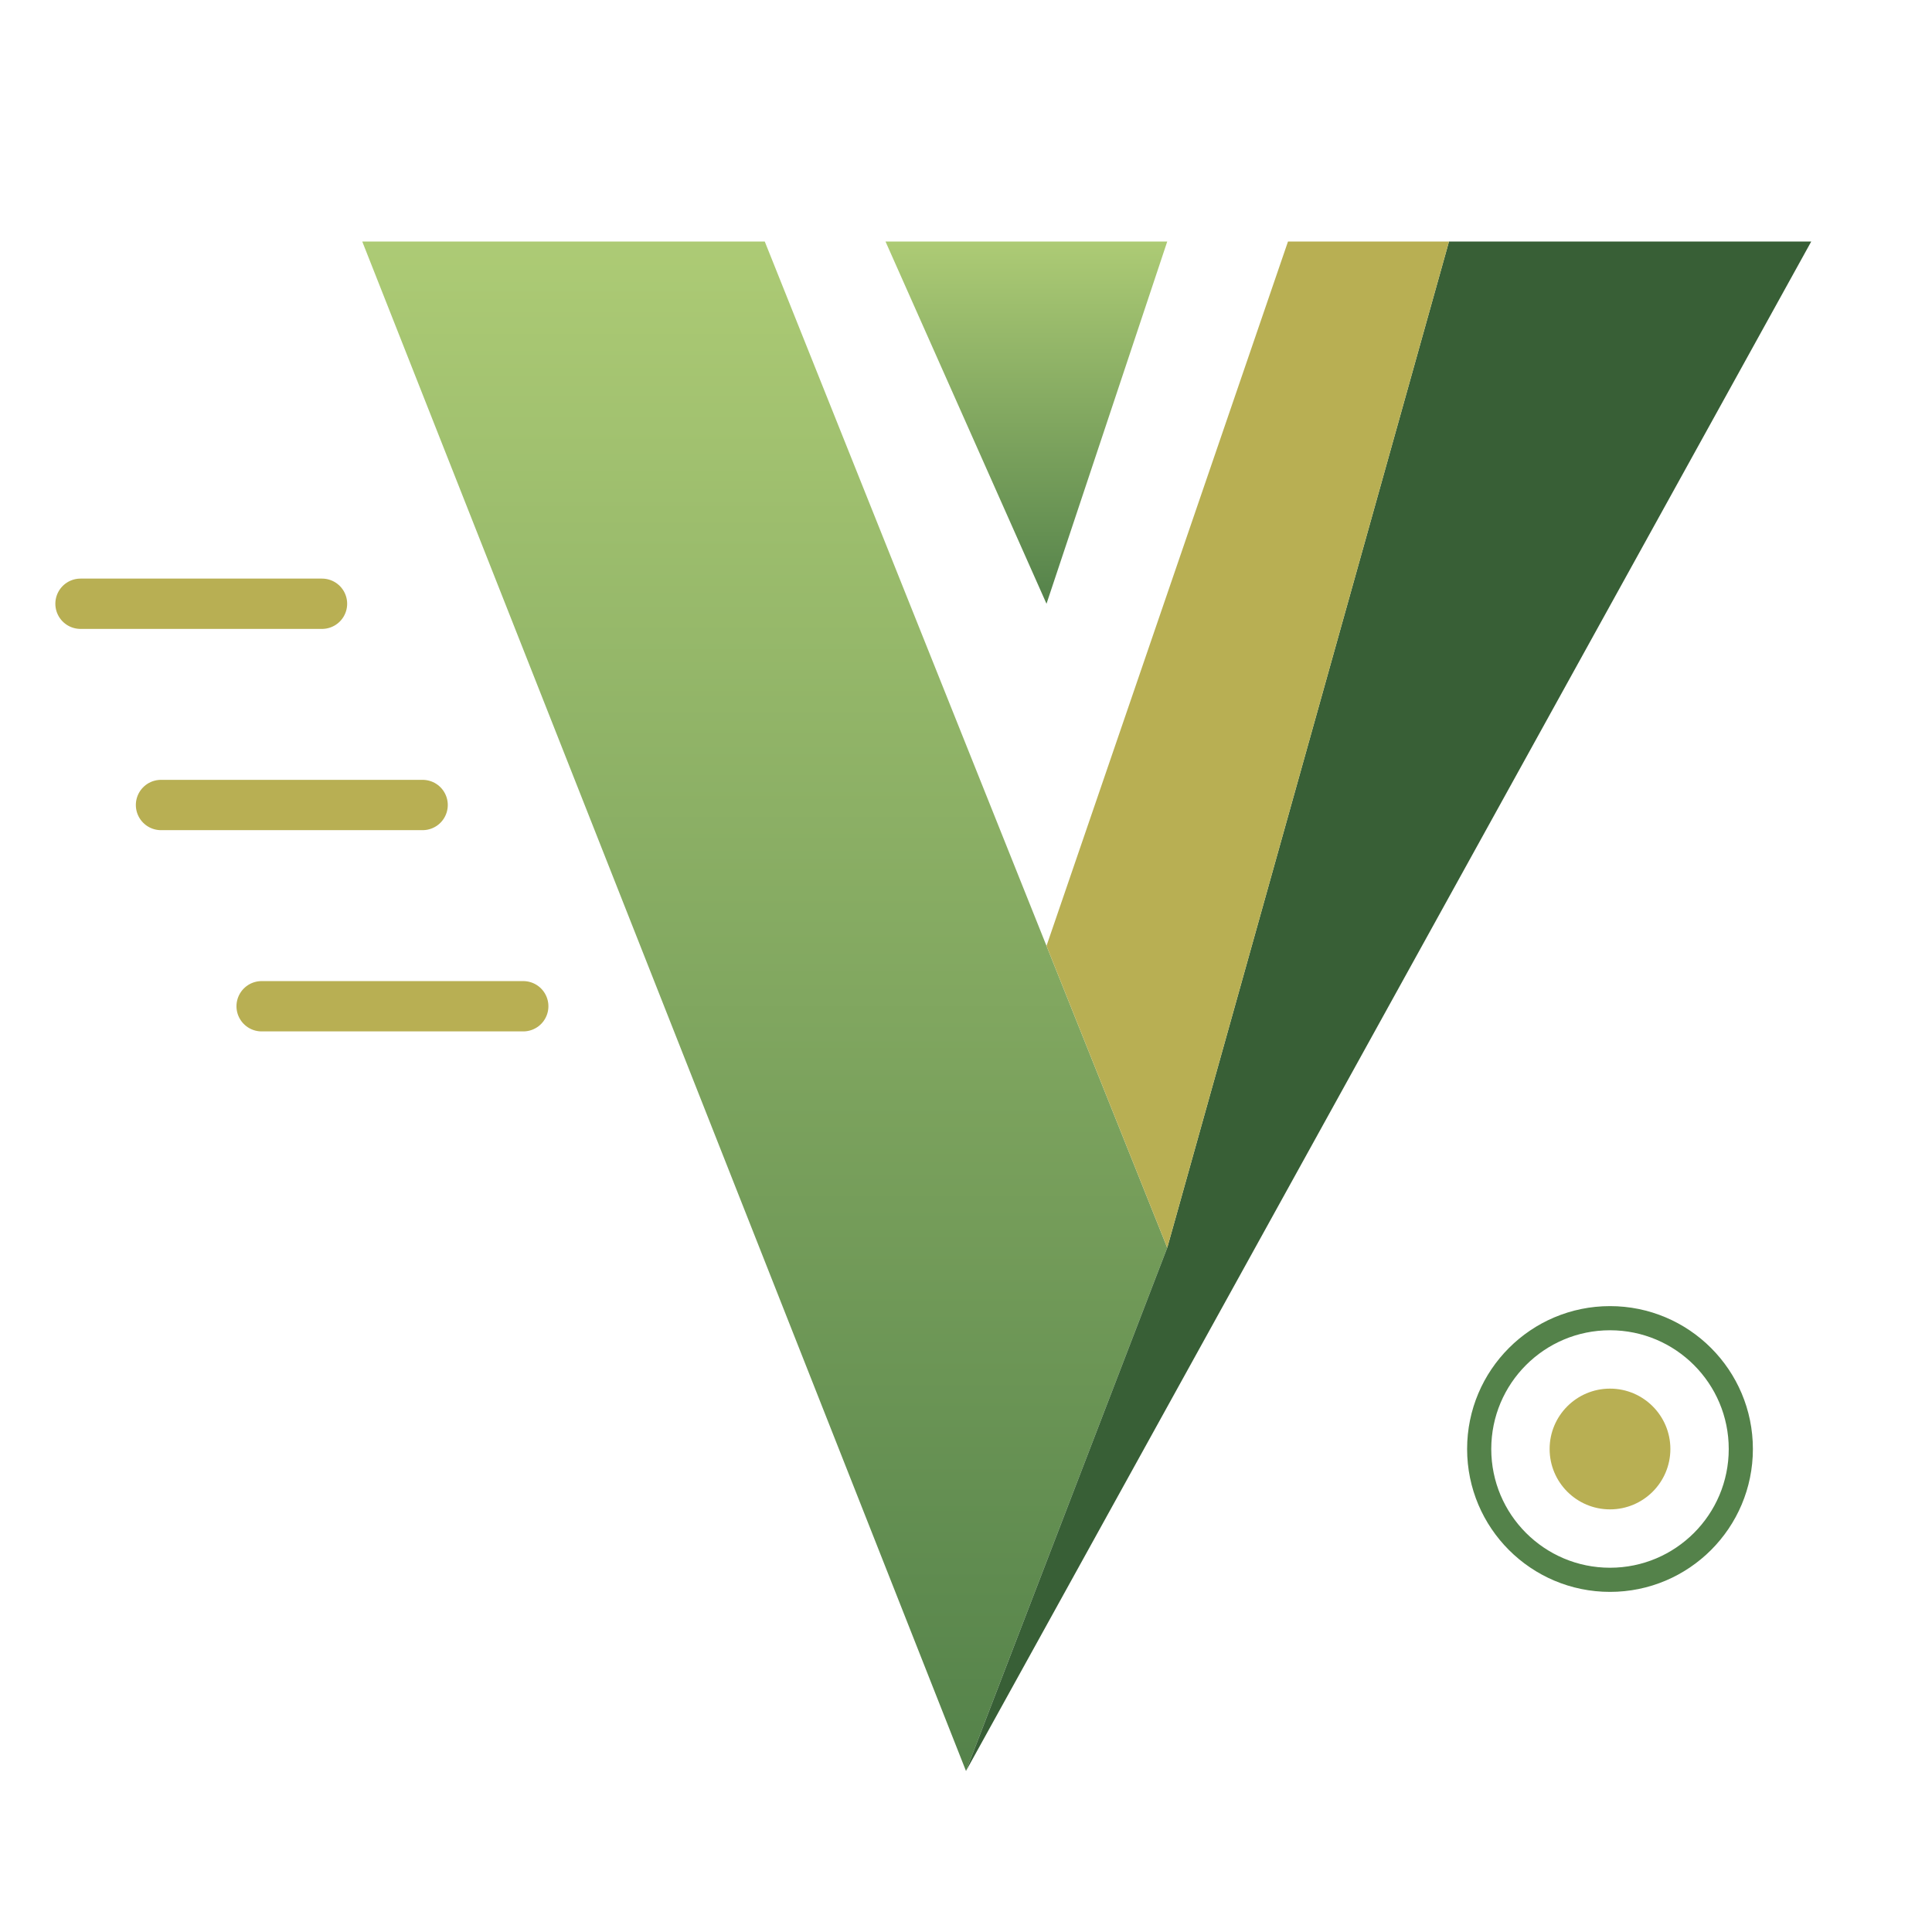
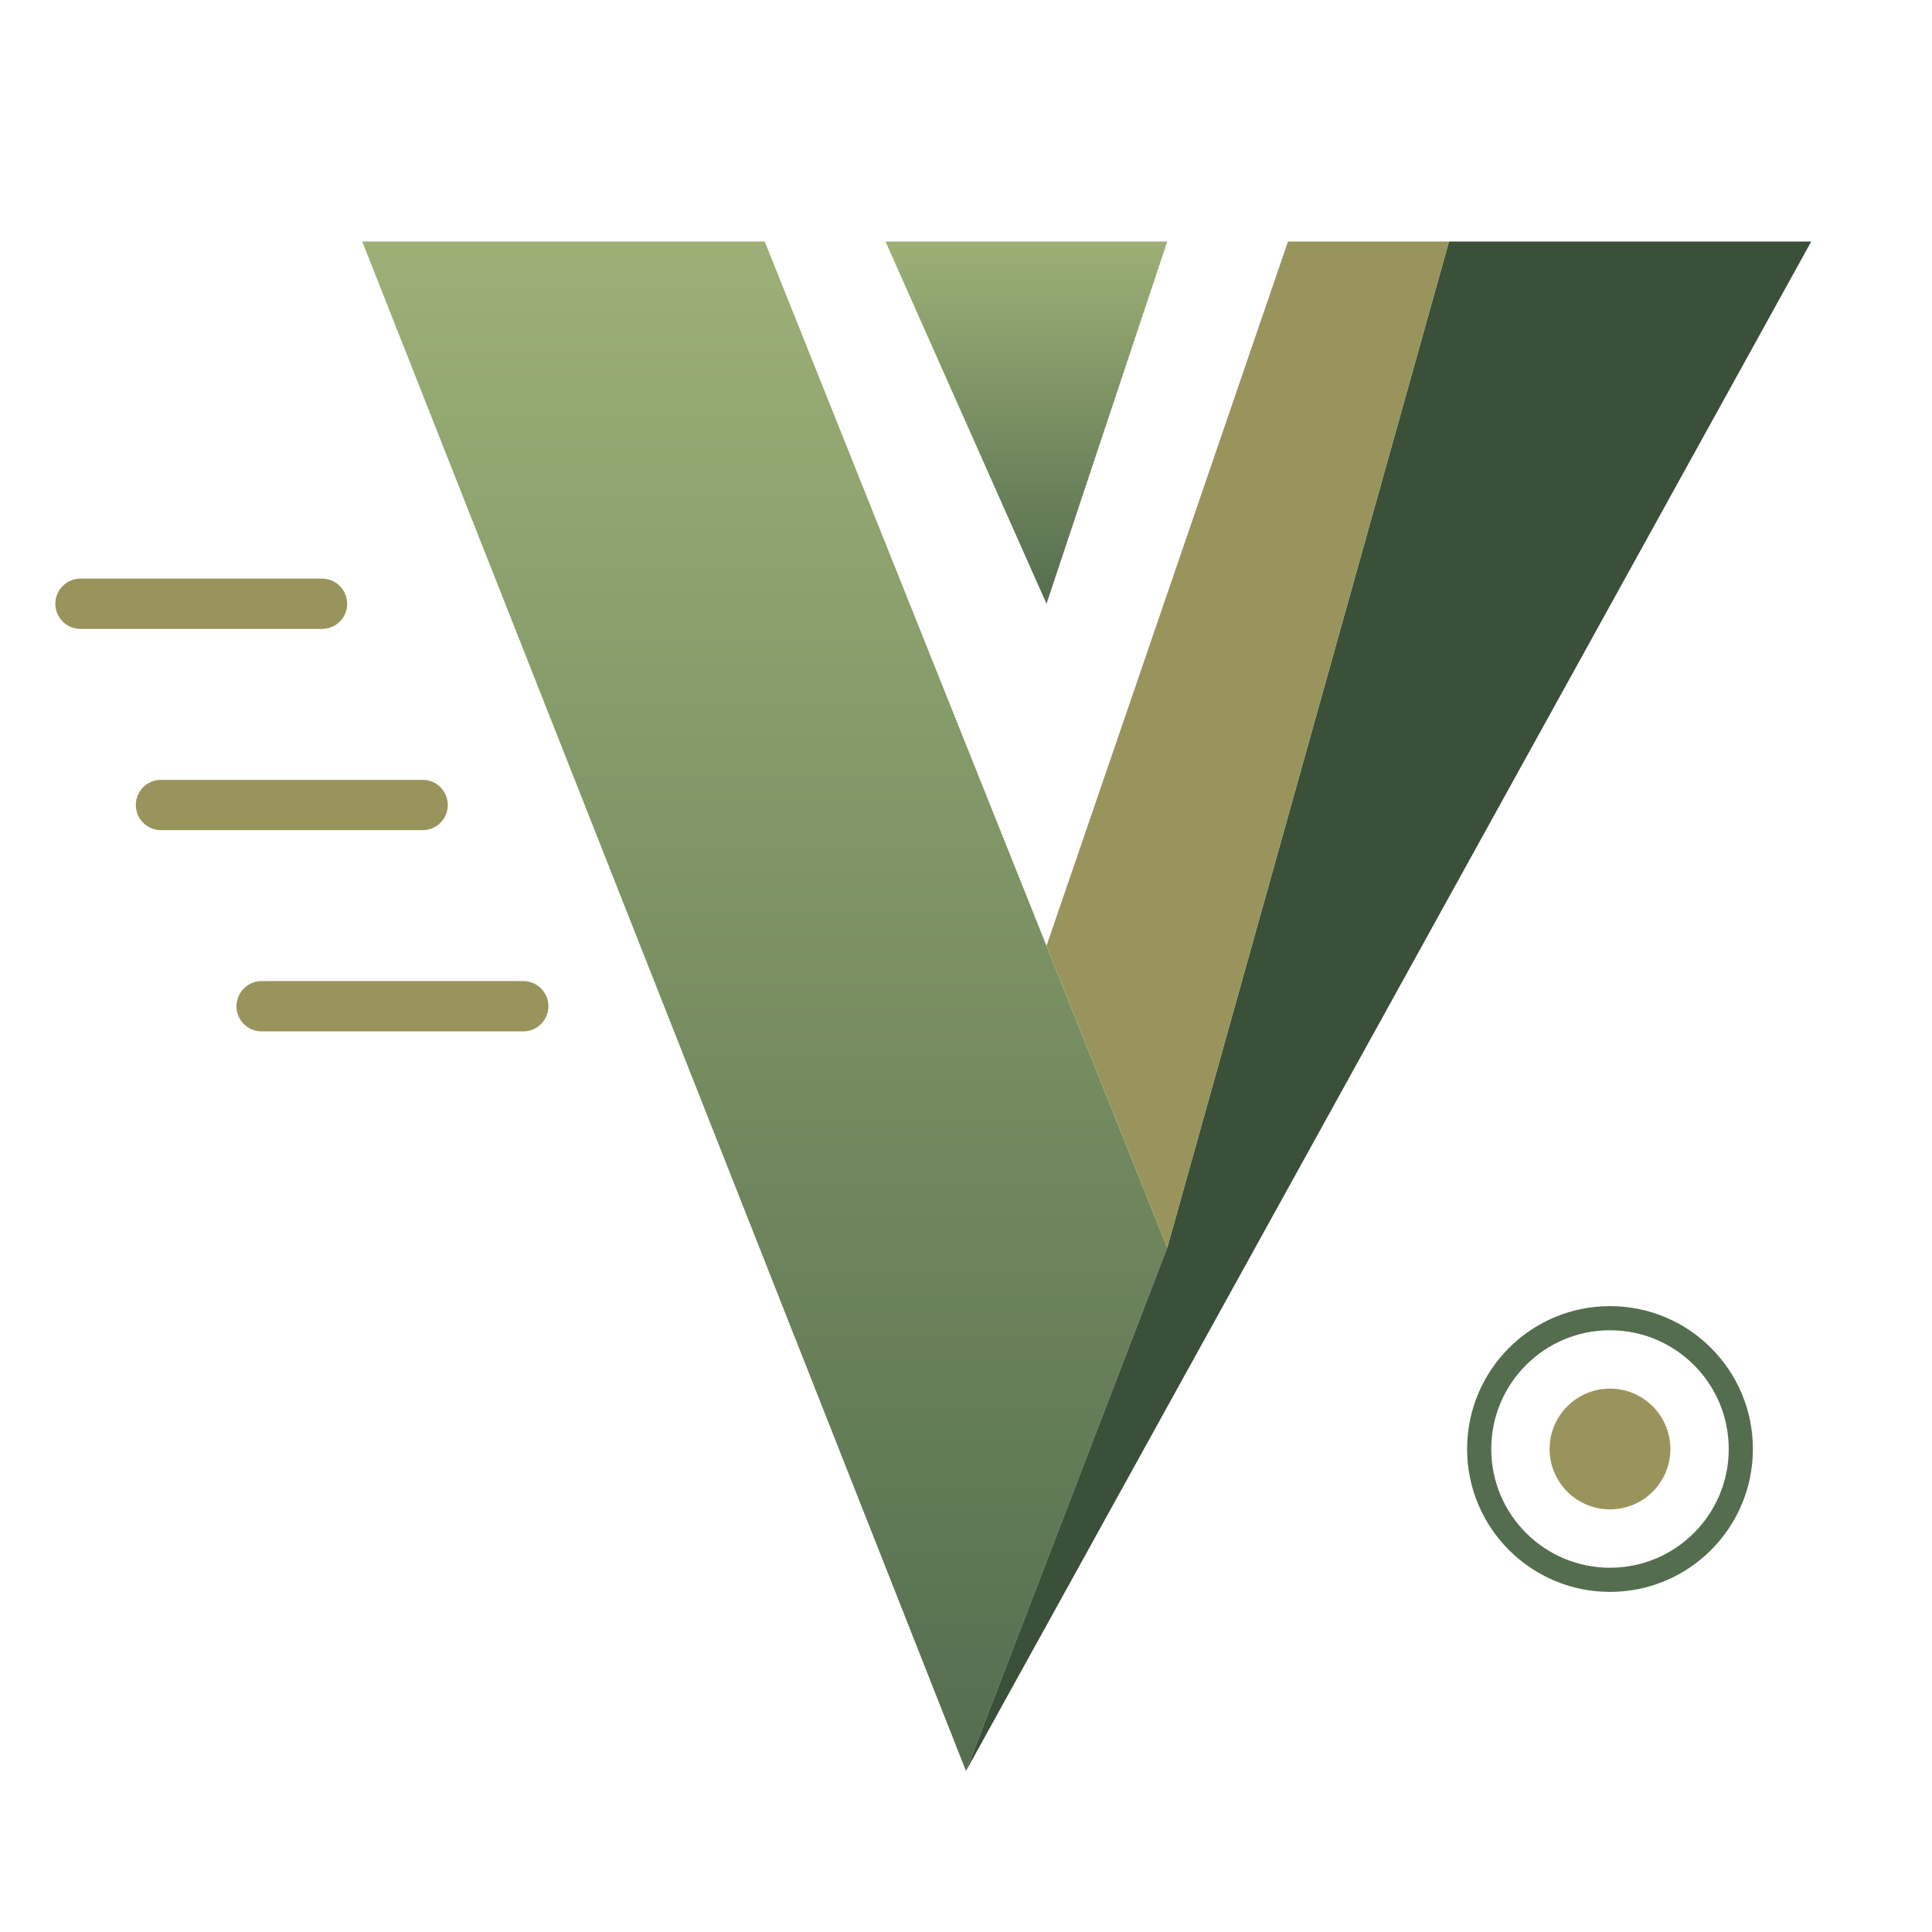
<svg xmlns="http://www.w3.org/2000/svg" viewBox="0 0 96 96">
  <defs>
    <linearGradient id="vi-a" x1="0" y1="0" x2="0" y2="1">
-       <stop offset="0" stop-color="#adcb75" />
-       <stop offset="1" stop-color="#54824a" />
+       <stop offset="0" stop-color="#9cb076" />
+       <stop offset="1" stop-color="#546d4e" />
    </linearGradient>
  </defs>
-   <g stroke="#b8af53" stroke-linecap="round" stroke-width="2.500">
+   <g stroke="#99945c" stroke-linecap="round" stroke-width="2.500">
    <path d="M4 30h12M8 40h13M13 50h13" />
  </g>
  <path d="M18 12 L48 88 L58 62 L38 12 Z" fill="url(#vi-a)" />
-   <path d="M90 12 L48 88 L58 62 L72 12 Z" fill="#385f36" />
-   <path d="M72 12 L58 62 L52 47 L64 12 Z" fill="#b8af53" />
+   <path d="M90 12 L48 88 L58 62 L72 12 Z" fill="#3a5039" />
+   <path d="M72 12 L58 62 L52 47 L64 12 Z" fill="#99945c" />
  <path d="M44 12 L52 30 L58 12 Z" fill="url(#vi-a)" />
-   <circle cx="80" cy="72" r="3" fill="#b8af53" />
-   <circle cx="80" cy="72" r="6.500" fill="none" stroke="#54824a" stroke-width="1.200" />
+   <circle cx="80" cy="72" r="3" fill="#99945c" />
+   <circle cx="80" cy="72" r="6.500" fill="none" stroke="#546d4e" stroke-width="1.200" />
</svg>
